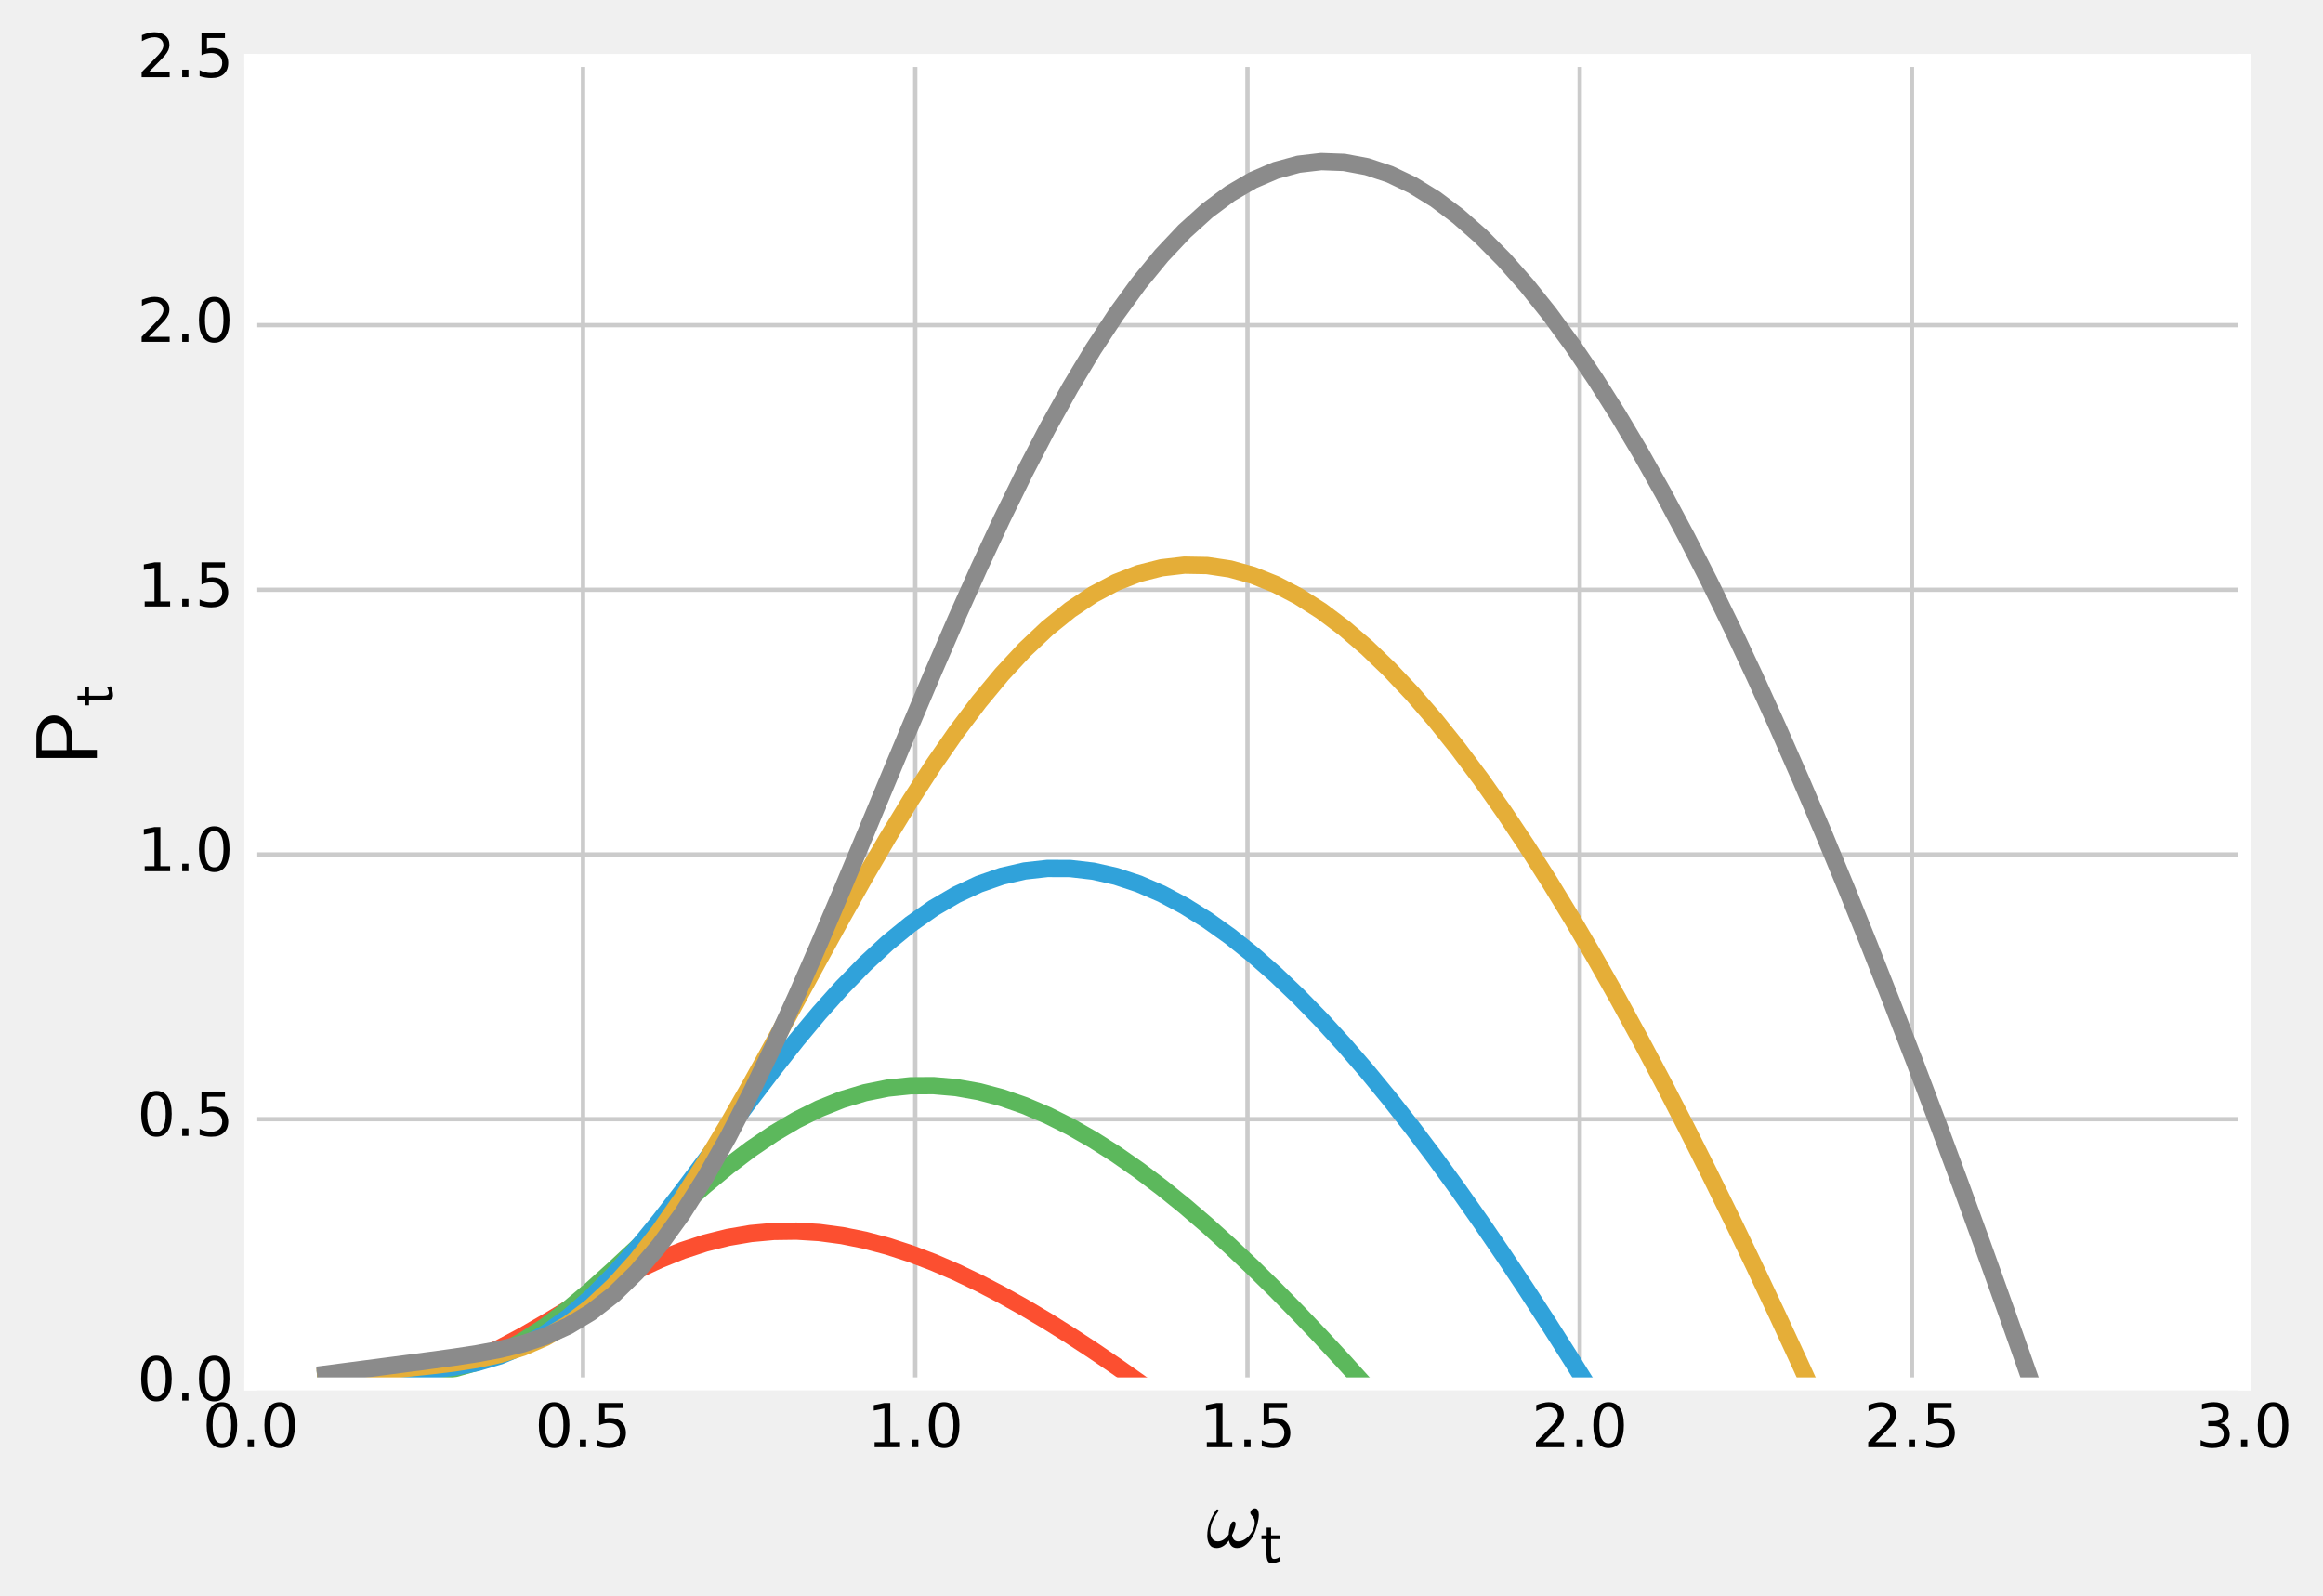
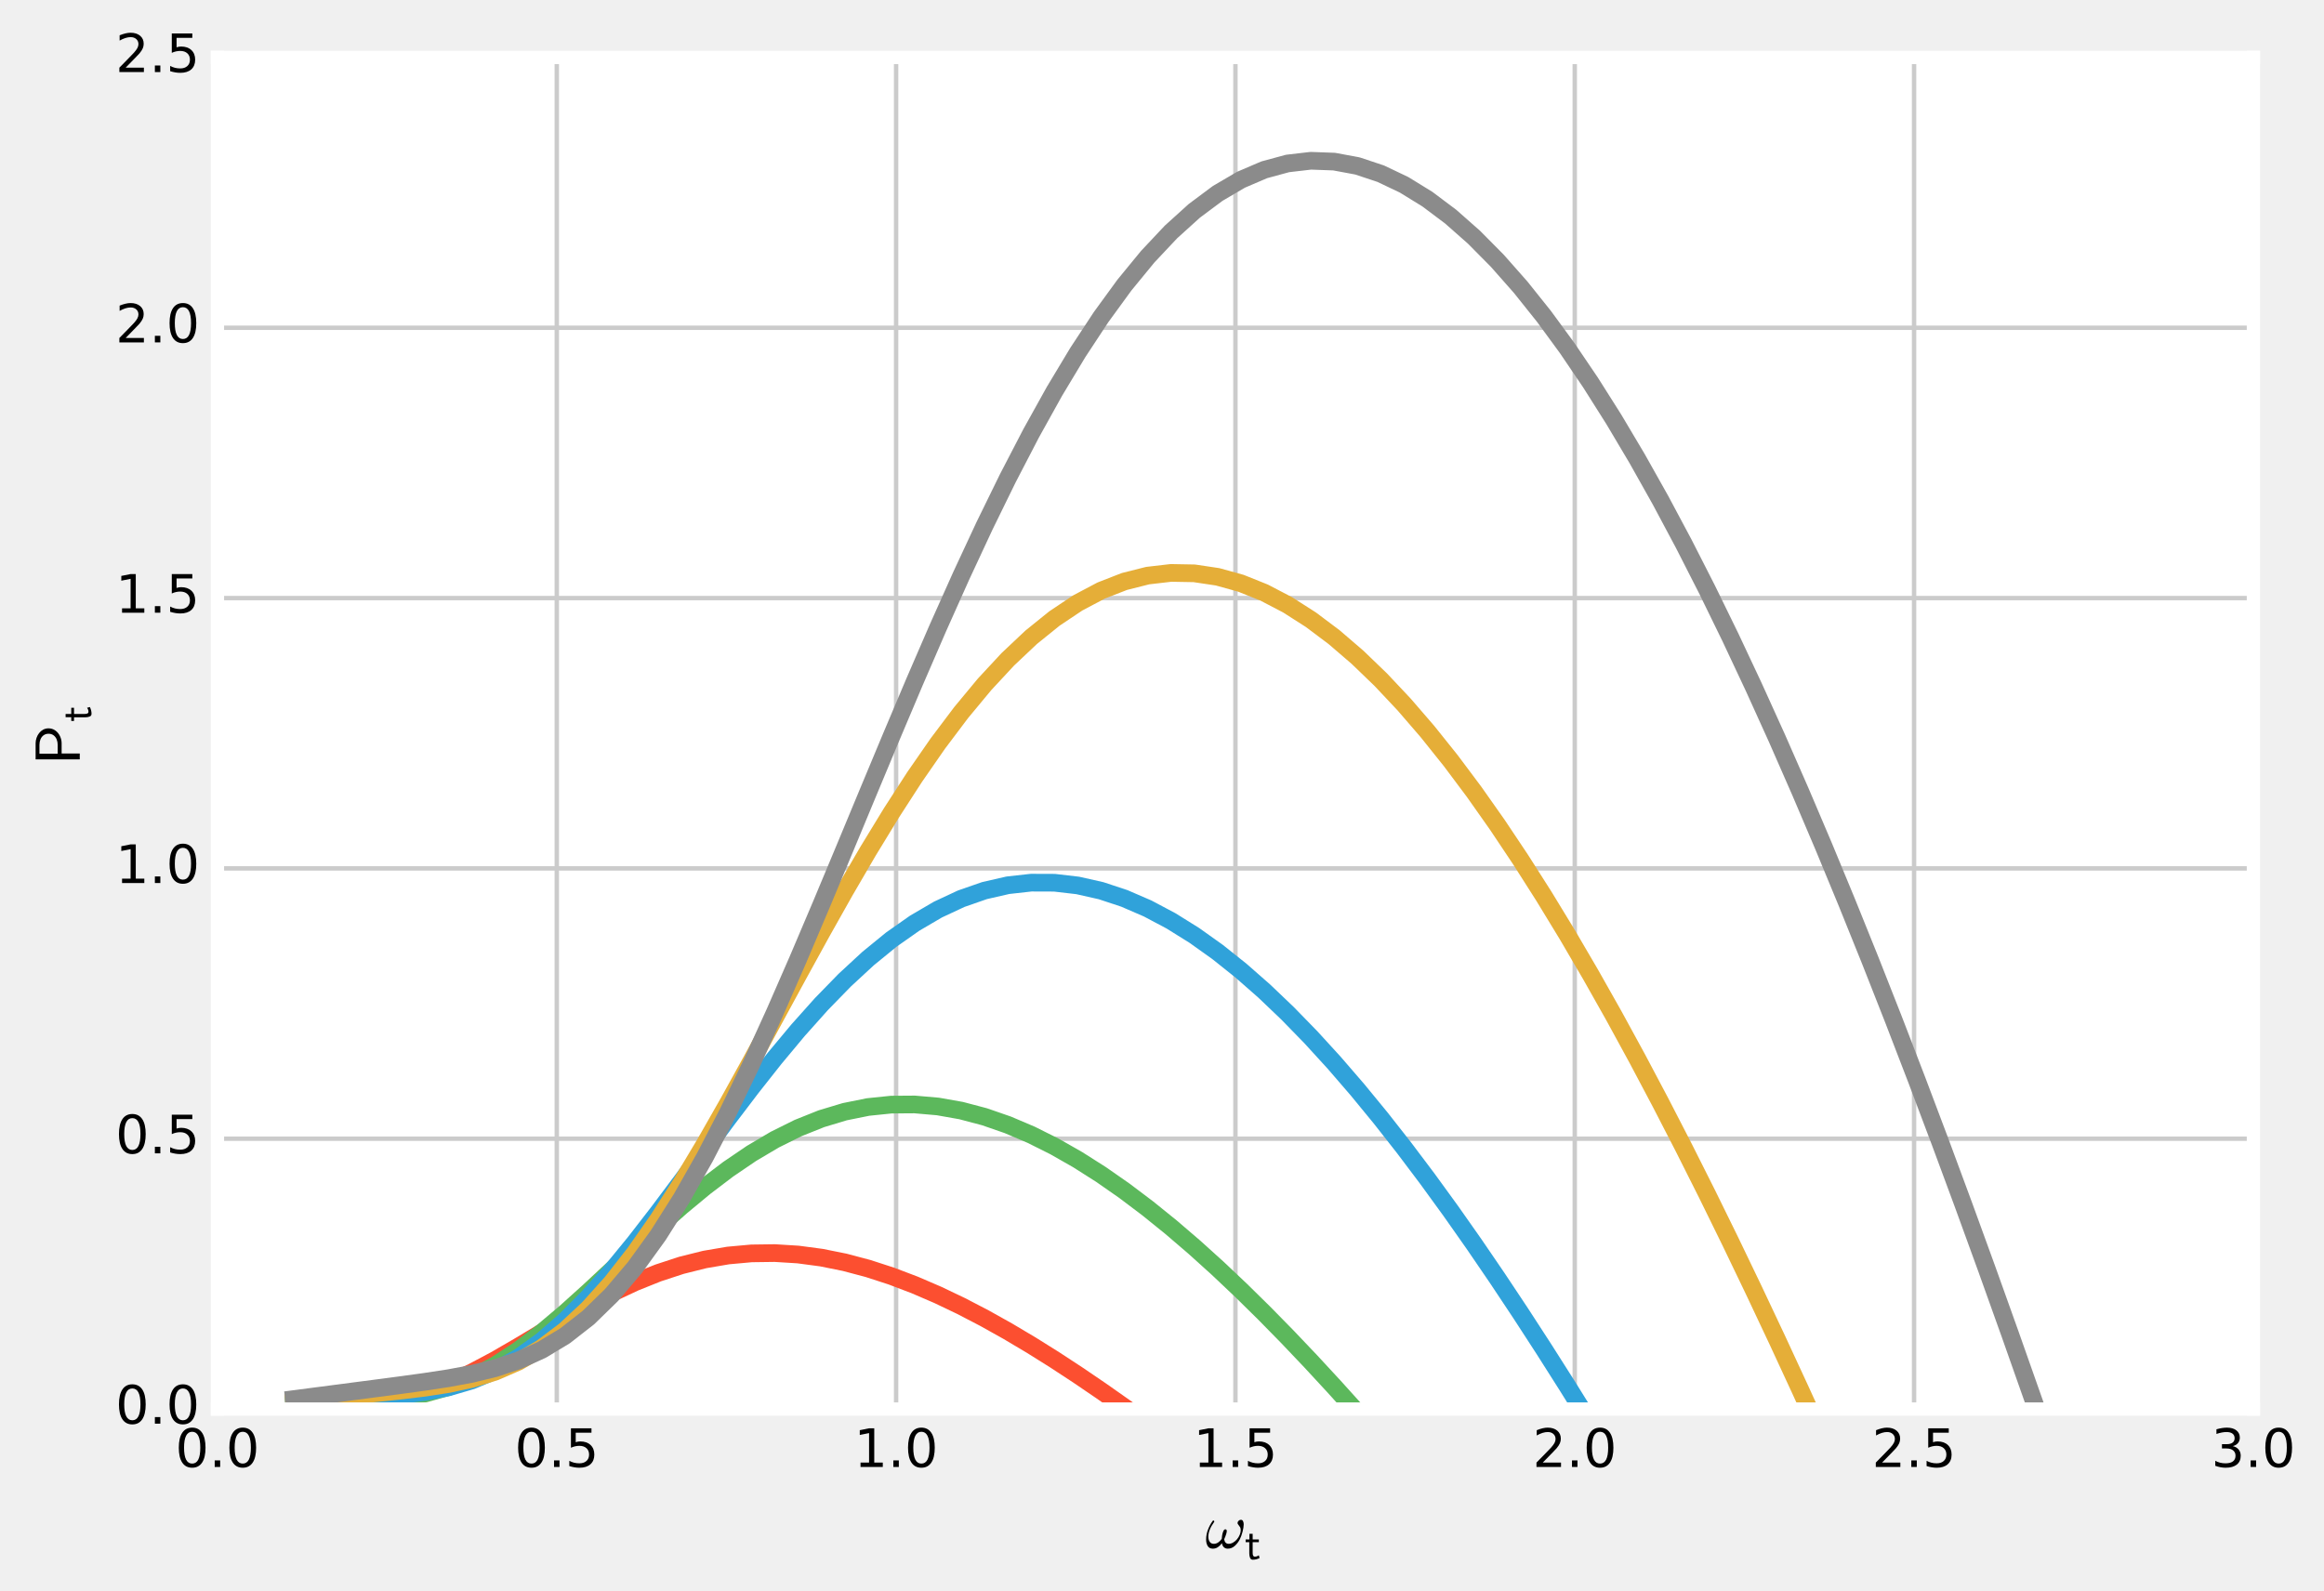
- <svg xmlns="http://www.w3.org/2000/svg" xmlns:xlink="http://www.w3.org/1999/xlink" height="369pt" version="1.1" viewBox="0 0 537 369" width="537pt">
+ <svg xmlns="http://www.w3.org/2000/svg" xmlns:xlink="http://www.w3.org/1999/xlink" height="360pt" version="1.1" viewBox="0 0 526 360" width="526pt">
  <defs>
    <style type="text/css">
*{stroke-linecap:butt;stroke-linejoin:round;stroke-miterlimit:100000;}
  </style>
  </defs>
  <g id="figure_1">
    <g id="patch_1">
-       <path d="M 0 369.235  L 537.108 369.235  L 537.108 0  L 0 0  z " style="fill:none;opacity:0;" />
+       <path d="M 0 360.757  L 526.762 360.757  L 526.762 -0  L 0 -0  z " style="fill:none;opacity:0;" />
    </g>
    <g id="axes_1">
      <g id="patch_2">
-         <path d="M 57.975 319.975  L 518.775 319.975  L 518.775 13.975  L 57.975 13.975  z " style="fill:#ffffff;" />
+         <path d="M 49.22 319.007  L 510.02 319.007  L 510.02 13.007  L 49.22 13.007  z " style="fill:#ffffff;" />
      </g>
      <g id="matplotlib.axis_1">
        <g id="xtick_1">
          <g id="line2d_1">
-             <path clip-path="url(#pd533883530)" d="M 57.975 319.975  L 57.975 13.975  " style="fill:none;stroke:#cbcbcb;" />
+             <path clip-path="url(#pedac3a4371)" d="M 49.22 319.007  L 49.22 13.007  " style="fill:none;stroke:#cbcbcb;" />
          </g>
          <g id="line2d_2" />
          <g id="line2d_3" />
          <g id="text_1">
            <defs>
              <path d="M 10.688 12.406  L 21 12.406  L 21 0  L 10.688 0  z " id="BitstreamVeraSans-Roman-2e" />
              <path d="M 31.781 66.406  Q 24.172 66.406 20.328 58.906  Q 16.5 51.422 16.5 36.375  Q 16.5 21.391 20.328 13.891  Q 24.172 6.391 31.781 6.391  Q 39.453 6.391 43.281 13.891  Q 47.125 21.391 47.125 36.375  Q 47.125 51.422 43.281 58.906  Q 39.453 66.406 31.781 66.406  M 31.781 74.219  Q 44.047 74.219 50.516 64.516  Q 56.984 54.828 56.984 36.375  Q 56.984 17.969 50.516 8.266  Q 44.047 -1.422 31.781 -1.422  Q 19.531 -1.422 13.062 8.266  Q 6.594 17.969 6.594 36.375  Q 6.594 54.828 13.062 64.516  Q 19.531 74.219 31.781 74.219  " id="BitstreamVeraSans-Roman-30" />
            </defs>
-             <g transform="translate(46.84329 334.6125)scale(0.14 -0.14)">
+             <g transform="translate(39.67838 332.125)scale(0.12 -0.12)">
              <use xlink:href="#BitstreamVeraSans-Roman-30" />
              <use x="63.623" xlink:href="#BitstreamVeraSans-Roman-2e" />
              <use x="95.41" xlink:href="#BitstreamVeraSans-Roman-30" />
            </g>
          </g>
        </g>
        <g id="xtick_2">
          <g id="line2d_4">
-             <path clip-path="url(#pd533883530)" d="M 134.775 319.975  L 134.775 13.975  " style="fill:none;stroke:#cbcbcb;" />
+             <path clip-path="url(#pedac3a4371)" d="M 126.02 319.007  L 126.02 13.007  " style="fill:none;stroke:#cbcbcb;" />
          </g>
          <g id="line2d_5" />
          <g id="line2d_6" />
          <g id="text_2">
            <defs>
              <path d="M 10.797 72.906  L 49.516 72.906  L 49.516 64.594  L 19.828 64.594  L 19.828 46.734  Q 21.969 47.469 24.109 47.828  Q 26.266 48.188 28.422 48.188  Q 40.625 48.188 47.75 41.5  Q 54.891 34.812 54.891 23.391  Q 54.891 11.625 47.562 5.094  Q 40.234 -1.422 26.906 -1.422  Q 22.312 -1.422 17.547 -0.641  Q 12.797 0.141 7.719 1.703  L 7.719 11.625  Q 12.109 9.234 16.797 8.062  Q 21.484 6.891 26.703 6.891  Q 35.156 6.891 40.078 11.328  Q 45.016 15.766 45.016 23.391  Q 45.016 31 40.078 35.438  Q 35.156 39.891 26.703 39.891  Q 22.75 39.891 18.812 39.016  Q 14.891 38.141 10.797 36.281  z " id="BitstreamVeraSans-Roman-35" />
            </defs>
-             <g transform="translate(123.6433 334.6125)scale(0.14 -0.14)">
+             <g transform="translate(116.4784 332.125)scale(0.12 -0.12)">
              <use xlink:href="#BitstreamVeraSans-Roman-30" />
              <use x="63.623" xlink:href="#BitstreamVeraSans-Roman-2e" />
              <use x="95.41" xlink:href="#BitstreamVeraSans-Roman-35" />
            </g>
          </g>
        </g>
        <g id="xtick_3">
          <g id="line2d_7">
-             <path clip-path="url(#pd533883530)" d="M 211.575 319.975  L 211.575 13.975  " style="fill:none;stroke:#cbcbcb;" />
+             <path clip-path="url(#pedac3a4371)" d="M 202.82 319.007  L 202.82 13.007  " style="fill:none;stroke:#cbcbcb;" />
          </g>
          <g id="line2d_8" />
          <g id="line2d_9" />
          <g id="text_3">
            <defs>
              <path d="M 12.406 8.297  L 28.516 8.297  L 28.516 63.922  L 10.984 60.406  L 10.984 69.391  L 28.422 72.906  L 38.281 72.906  L 38.281 8.297  L 54.391 8.297  L 54.391 0  L 12.406 0  z " id="BitstreamVeraSans-Roman-31" />
            </defs>
-             <g transform="translate(200.4433 334.6125)scale(0.14 -0.14)">
+             <g transform="translate(193.2784 332.125)scale(0.12 -0.12)">
              <use xlink:href="#BitstreamVeraSans-Roman-31" />
              <use x="63.623" xlink:href="#BitstreamVeraSans-Roman-2e" />
              <use x="95.41" xlink:href="#BitstreamVeraSans-Roman-30" />
            </g>
          </g>
        </g>
        <g id="xtick_4">
          <g id="line2d_10">
-             <path clip-path="url(#pd533883530)" d="M 288.375 319.975  L 288.375 13.975  " style="fill:none;stroke:#cbcbcb;" />
+             <path clip-path="url(#pedac3a4371)" d="M 279.62 319.007  L 279.62 13.007  " style="fill:none;stroke:#cbcbcb;" />
          </g>
          <g id="line2d_11" />
          <g id="line2d_12" />
          <g id="text_4">
-             <g transform="translate(277.2433 334.6125)scale(0.14 -0.14)">
+             <g transform="translate(270.0784 332.125)scale(0.12 -0.12)">
              <use xlink:href="#BitstreamVeraSans-Roman-31" />
              <use x="63.623" xlink:href="#BitstreamVeraSans-Roman-2e" />
              <use x="95.41" xlink:href="#BitstreamVeraSans-Roman-35" />
            </g>
          </g>
        </g>
        <g id="xtick_5">
          <g id="line2d_13">
-             <path clip-path="url(#pd533883530)" d="M 365.175 319.975  L 365.175 13.975  " style="fill:none;stroke:#cbcbcb;" />
+             <path clip-path="url(#pedac3a4371)" d="M 356.42 319.007  L 356.42 13.007  " style="fill:none;stroke:#cbcbcb;" />
          </g>
          <g id="line2d_14" />
          <g id="line2d_15" />
          <g id="text_5">
            <defs>
              <path d="M 19.188 8.297  L 53.609 8.297  L 53.609 0  L 7.328 0  L 7.328 8.297  Q 12.938 14.109 22.625 23.891  Q 32.328 33.688 34.812 36.531  Q 39.547 41.844 41.422 45.531  Q 43.312 49.219 43.312 52.781  Q 43.312 58.594 39.234 62.25  Q 35.156 65.922 28.609 65.922  Q 23.969 65.922 18.812 64.312  Q 13.672 62.703 7.812 59.422  L 7.812 69.391  Q 13.766 71.781 18.938 73  Q 24.125 74.219 28.422 74.219  Q 39.75 74.219 46.484 68.547  Q 53.219 62.891 53.219 53.422  Q 53.219 48.922 51.531 44.891  Q 49.859 40.875 45.406 35.406  Q 44.188 33.984 37.641 27.219  Q 31.109 20.453 19.188 8.297  " id="BitstreamVeraSans-Roman-32" />
            </defs>
-             <g transform="translate(354.0433 334.6125)scale(0.14 -0.14)">
+             <g transform="translate(346.8784 332.125)scale(0.12 -0.12)">
              <use xlink:href="#BitstreamVeraSans-Roman-32" />
              <use x="63.623" xlink:href="#BitstreamVeraSans-Roman-2e" />
              <use x="95.41" xlink:href="#BitstreamVeraSans-Roman-30" />
            </g>
          </g>
        </g>
        <g id="xtick_6">
          <g id="line2d_16">
-             <path clip-path="url(#pd533883530)" d="M 441.975 319.975  L 441.975 13.975  " style="fill:none;stroke:#cbcbcb;" />
+             <path clip-path="url(#pedac3a4371)" d="M 433.22 319.007  L 433.22 13.007  " style="fill:none;stroke:#cbcbcb;" />
          </g>
          <g id="line2d_17" />
          <g id="line2d_18" />
          <g id="text_6">
-             <g transform="translate(430.8433 334.6125)scale(0.14 -0.14)">
+             <g transform="translate(423.6784 332.125)scale(0.12 -0.12)">
              <use xlink:href="#BitstreamVeraSans-Roman-32" />
              <use x="63.623" xlink:href="#BitstreamVeraSans-Roman-2e" />
              <use x="95.41" xlink:href="#BitstreamVeraSans-Roman-35" />
            </g>
          </g>
        </g>
        <g id="xtick_7">
          <g id="line2d_19">
-             <path clip-path="url(#pd533883530)" d="M 518.775 319.975  L 518.775 13.975  " style="fill:none;stroke:#cbcbcb;" />
+             <path clip-path="url(#pedac3a4371)" d="M 510.02 319.007  L 510.02 13.007  " style="fill:none;stroke:#cbcbcb;" />
          </g>
          <g id="line2d_20" />
          <g id="line2d_21" />
          <g id="text_7">
            <defs>
              <path d="M 40.578 39.312  Q 47.656 37.797 51.625 33  Q 55.609 28.219 55.609 21.188  Q 55.609 10.406 48.188 4.484  Q 40.766 -1.422 27.094 -1.422  Q 22.516 -1.422 17.656 -0.516  Q 12.797 0.391 7.625 2.203  L 7.625 11.719  Q 11.719 9.328 16.594 8.109  Q 21.484 6.891 26.812 6.891  Q 36.078 6.891 40.938 10.547  Q 45.797 14.203 45.797 21.188  Q 45.797 27.641 41.281 31.266  Q 36.766 34.906 28.719 34.906  L 20.219 34.906  L 20.219 43.016  L 29.109 43.016  Q 36.375 43.016 40.234 45.922  Q 44.094 48.828 44.094 54.297  Q 44.094 59.906 40.109 62.906  Q 36.141 65.922 28.719 65.922  Q 24.656 65.922 20.016 65.031  Q 15.375 64.156 9.812 62.312  L 9.812 71.094  Q 15.438 72.656 20.344 73.438  Q 25.25 74.219 29.594 74.219  Q 40.828 74.219 47.359 69.109  Q 53.906 64.016 53.906 55.328  Q 53.906 49.266 50.438 45.094  Q 46.969 40.922 40.578 39.312  " id="BitstreamVeraSans-Roman-33" />
            </defs>
-             <g transform="translate(507.6433 334.6125)scale(0.14 -0.14)">
+             <g transform="translate(500.4784 332.125)scale(0.12 -0.12)">
              <use xlink:href="#BitstreamVeraSans-Roman-33" />
              <use x="63.623" xlink:href="#BitstreamVeraSans-Roman-2e" />
              <use x="95.41" xlink:href="#BitstreamVeraSans-Roman-30" />
            </g>
          </g>
        </g>
        <g id="text_8">
          <defs>
+             <path d="M 12.109 -1.125  Q 6.453 -1.125 3.938 3.016  Q 1.422 7.172 1.422 13.188  Q 1.422 17.141 2.125 20.922  Q 2.828 24.703 4.266 28.578  Q 5.719 32.469 7.562 35.859  Q 9.422 39.266 11.719 42.484  Q 12.156 43.109 12.891 43.109  Q 13.531 43.109 13.922 42.719  Q 14.312 42.328 14.312 41.797  Q 14.312 41.266 14.016 40.828  Q 4.891 28.266 4.891 17.672  Q 4.891 13.094 7 9.797  Q 9.125 6.5 13.484 6.5  Q 17.234 6.5 20.438 8.688  Q 23.641 10.891 25.984 14.312  Q 25.984 16.062 26.594 19.766  Q 27.203 23.484 28.484 26.391  Q 29.781 29.297 31.594 29.297  Q 33.891 29.297 33.891 26.609  Q 33.891 25.047 33.219 22.672  Q 32.562 20.312 31.75 18.266  Q 30.953 16.219 29.781 13.625  Q 30.953 6.5 36.922 6.5  Q 40.375 6.5 43.859 8.5  Q 47.359 10.5 50.047 13.75  Q 52.734 17 54.266 20.75  Q 55.812 24.516 55.812 27.875  Q 55.812 30.906 54.859 32.594  Q 53.906 34.281 52.344 36.125  Q 50.781 37.984 50.781 39.109  Q 50.781 41.062 52.438 42.672  Q 54.109 44.281 56 44.281  Q 58.453 44.281 59.469 42.062  Q 60.5 39.844 60.5 37.016  Q 60.5 32.422 58.672 25.438  Q 56.844 18.453 54.5 13.812  Q 51.266 7.516 46.406 3.188  Q 41.547 -1.125 35.5 -1.125  Q 31.641 -1.125 29.266 1.188  Q 26.906 3.516 26.219 7.516  Q 23.438 3.562 19.875 1.219  Q 16.312 -1.125 12.109 -1.125  " id="Cmmi10-21" />
            <path d="M 17.828 -1.125  Q 13.422 -1.125 11.766 3.297  Q 10.109 7.719 10.109 12.984  L 10.109 38.188  L 1.906 38.188  L 1.906 44.391  L 10.406 44.391  L 10.406 57.078  L 17.672 57.078  L 17.672 44.391  L 31.594 44.391  L 31.594 38.188  L 17.672 38.188  L 17.672 14.312  Q 17.672 5.719 22.312 5.719  Q 27.438 5.719 31.5 8.891  L 33.203 2.594  Q 29.438 0.734 25.719 -0.188  Q 22.016 -1.125 17.828 -1.125  " id="Cmss10-74" />
-             <path d="M 12.109 -1.125  Q 6.453 -1.125 3.938 3.016  Q 1.422 7.172 1.422 13.188  Q 1.422 17.141 2.125 20.922  Q 2.828 24.703 4.266 28.578  Q 5.719 32.469 7.562 35.859  Q 9.422 39.266 11.719 42.484  Q 12.156 43.109 12.891 43.109  Q 13.531 43.109 13.922 42.719  Q 14.312 42.328 14.312 41.797  Q 14.312 41.266 14.016 40.828  Q 4.891 28.266 4.891 17.672  Q 4.891 13.094 7 9.797  Q 9.125 6.5 13.484 6.5  Q 17.234 6.5 20.438 8.688  Q 23.641 10.891 25.984 14.312  Q 25.984 16.062 26.594 19.766  Q 27.203 23.484 28.484 26.391  Q 29.781 29.297 31.594 29.297  Q 33.891 29.297 33.891 26.609  Q 33.891 25.047 33.219 22.672  Q 32.562 20.312 31.75 18.266  Q 30.953 16.219 29.781 13.625  Q 30.953 6.5 36.922 6.5  Q 40.375 6.5 43.859 8.5  Q 47.359 10.5 50.047 13.75  Q 52.734 17 54.266 20.75  Q 55.812 24.516 55.812 27.875  Q 55.812 30.906 54.859 32.594  Q 53.906 34.281 52.344 36.125  Q 50.781 37.984 50.781 39.109  Q 50.781 41.062 52.438 42.672  Q 54.109 44.281 56 44.281  Q 58.453 44.281 59.469 42.062  Q 60.5 39.844 60.5 37.016  Q 60.5 32.422 58.672 25.438  Q 56.844 18.453 54.5 13.812  Q 51.266 7.516 46.406 3.188  Q 41.547 -1.125 35.5 -1.125  Q 31.641 -1.125 29.266 1.188  Q 26.906 3.516 26.219 7.516  Q 23.438 3.562 19.875 1.219  Q 16.312 -1.125 12.109 -1.125  " id="Cmmi10-21" />
          </defs>
-           <g transform="translate(278.7995 357.8425)scale(0.2016 -0.2016)">
+           <g transform="translate(272.7803 350.5624)scale(0.144 -0.144)">
            <use transform="translate(0.0 0.71875)" xlink:href="#Cmmi10-21" />
            <use transform="translate(62.20703 -16.98125)scale(0.7)" xlink:href="#Cmss10-74" />
          </g>
        </g>
      </g>
      <g id="matplotlib.axis_2">
        <g id="ytick_1">
          <g id="line2d_22">
-             <path clip-path="url(#pd533883530)" d="M 57.975 319.975  L 518.775 319.975  " style="fill:none;stroke:#cbcbcb;" />
+             <path clip-path="url(#pedac3a4371)" d="M 49.22 319.007  L 510.02 319.007  " style="fill:none;stroke:#cbcbcb;" />
          </g>
          <g id="line2d_23" />
          <g id="line2d_24" />
          <g id="text_9">
-             <g transform="translate(31.7111 323.8378)scale(0.14 -0.14)">
+             <g transform="translate(26.1365 322.3181)scale(0.12 -0.12)">
              <use xlink:href="#BitstreamVeraSans-Roman-30" />
              <use x="63.623" xlink:href="#BitstreamVeraSans-Roman-2e" />
              <use x="95.41" xlink:href="#BitstreamVeraSans-Roman-30" />
            </g>
          </g>
        </g>
        <g id="ytick_2">
          <g id="line2d_25">
-             <path clip-path="url(#pd533883530)" d="M 57.975 258.775  L 518.775 258.775  " style="fill:none;stroke:#cbcbcb;" />
+             <path clip-path="url(#pedac3a4371)" d="M 49.22 257.807  L 510.02 257.807  " style="fill:none;stroke:#cbcbcb;" />
          </g>
          <g id="line2d_26" />
          <g id="line2d_27" />
          <g id="text_10">
-             <g transform="translate(31.7111 262.6378)scale(0.14 -0.14)">
+             <g transform="translate(26.1365 261.1181)scale(0.12 -0.12)">
              <use xlink:href="#BitstreamVeraSans-Roman-30" />
              <use x="63.623" xlink:href="#BitstreamVeraSans-Roman-2e" />
              <use x="95.41" xlink:href="#BitstreamVeraSans-Roman-35" />
            </g>
          </g>
        </g>
        <g id="ytick_3">
          <g id="line2d_28">
-             <path clip-path="url(#pd533883530)" d="M 57.975 197.575  L 518.775 197.575  " style="fill:none;stroke:#cbcbcb;" />
+             <path clip-path="url(#pedac3a4371)" d="M 49.22 196.607  L 510.02 196.607  " style="fill:none;stroke:#cbcbcb;" />
          </g>
          <g id="line2d_29" />
          <g id="line2d_30" />
          <g id="text_11">
-             <g transform="translate(31.7111 201.4378)scale(0.14 -0.14)">
+             <g transform="translate(26.1365 199.9181)scale(0.12 -0.12)">
              <use xlink:href="#BitstreamVeraSans-Roman-31" />
              <use x="63.623" xlink:href="#BitstreamVeraSans-Roman-2e" />
              <use x="95.41" xlink:href="#BitstreamVeraSans-Roman-30" />
            </g>
          </g>
        </g>
        <g id="ytick_4">
          <g id="line2d_31">
-             <path clip-path="url(#pd533883530)" d="M 57.975 136.375  L 518.775 136.375  " style="fill:none;stroke:#cbcbcb;" />
+             <path clip-path="url(#pedac3a4371)" d="M 49.22 135.407  L 510.02 135.407  " style="fill:none;stroke:#cbcbcb;" />
          </g>
          <g id="line2d_32" />
          <g id="line2d_33" />
          <g id="text_12">
-             <g transform="translate(31.7111 140.2378)scale(0.14 -0.14)">
+             <g transform="translate(26.1365 138.7181)scale(0.12 -0.12)">
              <use xlink:href="#BitstreamVeraSans-Roman-31" />
              <use x="63.623" xlink:href="#BitstreamVeraSans-Roman-2e" />
              <use x="95.41" xlink:href="#BitstreamVeraSans-Roman-35" />
            </g>
          </g>
        </g>
        <g id="ytick_5">
          <g id="line2d_34">
-             <path clip-path="url(#pd533883530)" d="M 57.975 75.175  L 518.775 75.175  " style="fill:none;stroke:#cbcbcb;" />
+             <path clip-path="url(#pedac3a4371)" d="M 49.22 74.207  L 510.02 74.207  " style="fill:none;stroke:#cbcbcb;" />
          </g>
          <g id="line2d_35" />
          <g id="line2d_36" />
          <g id="text_13">
-             <g transform="translate(31.7111 79.03781)scale(0.14 -0.14)">
+             <g transform="translate(26.1365 77.51812)scale(0.12 -0.12)">
              <use xlink:href="#BitstreamVeraSans-Roman-32" />
              <use x="63.623" xlink:href="#BitstreamVeraSans-Roman-2e" />
              <use x="95.41" xlink:href="#BitstreamVeraSans-Roman-30" />
            </g>
          </g>
        </g>
        <g id="ytick_6">
          <g id="line2d_37">
-             <path clip-path="url(#pd533883530)" d="M 57.975 13.975  L 518.775 13.975  " style="fill:none;stroke:#cbcbcb;" />
+             <path clip-path="url(#pedac3a4371)" d="M 49.22 13.007  L 510.02 13.007  " style="fill:none;stroke:#cbcbcb;" />
          </g>
          <g id="line2d_38" />
          <g id="line2d_39" />
          <g id="text_14">
-             <g transform="translate(31.7111 17.83781)scale(0.14 -0.14)">
+             <g transform="translate(26.1365 16.31812)scale(0.12 -0.12)">
              <use xlink:href="#BitstreamVeraSans-Roman-32" />
              <use x="63.623" xlink:href="#BitstreamVeraSans-Roman-2e" />
              <use x="95.41" xlink:href="#BitstreamVeraSans-Roman-35" />
            </g>
          </g>
        </g>
        <g id="text_15">
          <defs>
            <path d="M 9.422 0  L 9.422 69.391  L 34.719 69.391  Q 39.062 69.391 43.266 67.938  Q 47.469 66.5 50.828 63.844  Q 54.203 61.188 56.203 57.422  Q 58.203 53.656 58.203 49.125  Q 58.203 43.109 54.812 38.391  Q 51.422 33.688 45.969 31.094  Q 40.531 28.516 34.719 28.516  L 18.703 28.516  L 18.703 0  z M 18.406 34.719  L 32.328 34.719  Q 36.922 34.719 40.875 36.328  Q 44.828 37.938 47.266 41.203  Q 49.703 44.484 49.703 49.125  Q 49.703 53.656 47.266 56.922  Q 44.828 60.203 40.844 61.781  Q 36.859 63.375 32.328 63.375  L 18.406 63.375  z " id="Cmss10-50" />
          </defs>
-           <g transform="translate(22.51845 177.1555)rotate(-90.0)scale(0.2016 -0.2016)">
+           <g transform="translate(18.14175 173.2789)rotate(-90.0)scale(0.144 -0.144)">
            <use transform="translate(0.0 0.609375)" xlink:href="#Cmss10-50" />
            <use transform="translate(68.46461 -17.09063)scale(0.7)" xlink:href="#Cmss10-74" />
          </g>
        </g>
      </g>
      <g id="line2d_40">
-         <path clip-path="url(#pd533883530)" d="M 73.335 319.474  L 78.611 319.301  L 83.886 319.112  L 89.161 318.836  L 94.436 318.332  L 99.711 317.439  L 104.986 316.043  L 110.262 314.111  L 115.537 311.691  L 120.812 308.887  L 126.087 305.833  L 131.362 302.669  L 136.637 299.527  L 141.912 296.522  L 147.188 293.747  L 152.463 291.275  L 157.738 289.158  L 163.013 287.431  L 168.288 286.114  L 173.563 285.217  L 178.839 284.737  L 184.114 284.666  L 189.389 284.992  L 194.664 285.695  L 199.939 286.757  L 205.214 288.156  L 210.489 289.868  L 215.765 291.873  L 221.04 294.146  L 226.315 296.666  L 231.59 299.411  L 236.865 302.362  L 242.14 305.498  L 247.415 308.802  L 252.691 312.257  L 257.966 315.846  L 263.241 319.554  L 268.516 323.368  L 273.791 327.274  L 279.066 331.26  L 284.342 335.317  L 289.617 339.432  L 294.892 343.598  L 300.167 347.805  L 305.442 352.046  L 310.717 356.313  L 315.992 360.6  L 321.268 364.9  L 326.543 369.209  L 327.798 370.235  " style="fill:none;stroke:#fc4f30;stroke-width:4.0;" />
+         <path clip-path="url(#pedac3a4371)" d="M 64.58 318.506  L 69.855 318.333  L 75.131 318.144  L 80.406 317.868  L 85.681 317.364  L 90.956 316.471  L 96.231 315.075  L 101.506 313.143  L 106.781 310.723  L 112.057 307.919  L 117.332 304.865  L 122.607 301.701  L 127.882 298.559  L 133.157 295.554  L 138.432 292.779  L 143.708 290.307  L 148.983 288.19  L 154.258 286.463  L 159.533 285.147  L 164.808 284.249  L 170.083 283.769  L 175.358 283.698  L 180.634 284.024  L 185.909 284.727  L 191.184 285.789  L 196.459 287.188  L 201.734 288.901  L 207.009 290.905  L 212.284 293.178  L 217.56 295.698  L 222.835 298.443  L 228.11 301.394  L 233.385 304.53  L 238.66 307.834  L 243.935 311.289  L 249.211 314.878  L 254.486 318.586  L 259.761 322.4  L 265.036 326.306  L 270.311 330.293  L 275.586 334.349  L 280.861 338.465  L 286.137 342.63  L 291.412 346.837  L 296.687 351.078  L 301.962 355.345  L 307.237 359.632  L 309.844 361.757  " style="fill:none;stroke:#fc4f30;stroke-width:4.0;" />
      </g>
      <g id="line2d_41">
-         <path clip-path="url(#pd533883530)" d="M 73.335 319.193  L 78.611 318.924  L 83.886 318.653  L 89.161 318.363  L 94.436 317.991  L 99.711 317.412  L 104.986 316.461  L 110.262 314.983  L 115.537 312.871  L 120.812 310.085  L 126.087 306.654  L 131.362 302.659  L 136.637 298.218  L 141.912 293.466  L 147.188 288.546  L 152.463 283.593  L 157.738 278.731  L 163.013 274.069  L 168.288 269.697  L 173.563 265.689  L 178.839 262.105  L 184.114 258.985  L 189.389 256.36  L 194.664 254.25  L 199.939 252.662  L 205.214 251.598  L 210.489 251.053  L 215.765 251.018  L 221.04 251.476  L 226.315 252.412  L 231.59 253.806  L 236.865 255.637  L 242.14 257.882  L 247.415 260.52  L 252.691 263.527  L 257.966 266.881  L 263.241 270.559  L 268.516 274.54  L 273.791 278.802  L 279.066 283.326  L 284.342 288.091  L 289.617 293.078  L 294.892 298.27  L 300.167 303.65  L 305.442 309.201  L 310.717 314.908  L 315.992 320.757  L 321.268 326.734  L 326.543 332.827  L 331.818 339.023  L 337.093 345.311  L 342.368 351.68  L 347.643 358.121  L 352.919 364.624  L 357.433 370.235  " style="fill:none;stroke:#5cb85c;stroke-width:4.0;" />
+         <path clip-path="url(#pedac3a4371)" d="M 64.58 318.225  L 69.855 317.956  L 75.131 317.686  L 80.406 317.396  L 85.681 317.023  L 90.956 316.444  L 96.231 315.493  L 101.506 314.015  L 106.781 311.903  L 112.057 309.117  L 117.332 305.686  L 122.607 301.691  L 127.882 297.25  L 133.157 292.498  L 138.432 287.578  L 143.708 282.625  L 148.983 277.763  L 154.258 273.101  L 159.533 268.729  L 164.808 264.722  L 170.083 261.137  L 175.358 258.017  L 180.634 255.393  L 185.909 253.282  L 191.184 251.694  L 196.459 250.63  L 201.734 250.086  L 207.009 250.05  L 212.284 250.508  L 217.56 251.444  L 222.835 252.838  L 228.11 254.669  L 233.385 256.914  L 238.66 259.552  L 243.935 262.559  L 249.211 265.913  L 254.486 269.591  L 259.761 273.572  L 265.036 277.835  L 270.311 282.358  L 275.586 287.123  L 280.861 292.11  L 286.137 297.302  L 291.412 302.682  L 296.687 308.233  L 301.962 313.94  L 307.237 319.789  L 312.512 325.767  L 317.788 331.859  L 323.063 338.055  L 328.338 344.343  L 333.613 350.712  L 338.888 357.153  L 342.623 361.757  " style="fill:none;stroke:#5cb85c;stroke-width:4.0;" />
      </g>
      <g id="line2d_42">
-         <path clip-path="url(#pd533883530)" d="M 73.335 318.849  L 78.611 318.462  L 83.886 318.075  L 89.161 317.685  L 94.436 317.272  L 99.711 316.779  L 104.986 316.094  L 110.262 315.062  L 115.537 313.514  L 120.812 311.304  L 126.087 308.328  L 131.362 304.545  L 136.637 299.966  L 141.912 294.655  L 147.188 288.712  L 152.463 282.261  L 157.738 275.441  L 163.013 268.392  L 168.288 261.254  L 173.563 254.155  L 178.839 247.214  L 184.114 240.534  L 189.389 234.205  L 194.664 228.301  L 199.939 222.885  L 205.214 218.005  L 210.489 213.697  L 215.765 209.989  L 221.04 206.898  L 226.315 204.434  L 231.59 202.599  L 236.865 201.391  L 242.14 200.803  L 247.415 200.822  L 252.691 201.435  L 257.966 202.624  L 263.241 204.37  L 268.516 206.653  L 273.791 209.45  L 279.066 212.741  L 284.342 216.502  L 289.617 220.71  L 294.892 225.343  L 300.167 230.379  L 305.442 235.794  L 310.717 241.568  L 315.992 247.68  L 321.268 254.108  L 326.543 260.833  L 331.818 267.837  L 337.093 275.099  L 342.368 282.604  L 347.643 290.333  L 352.919 298.271  L 358.194 306.402  L 363.469 314.711  L 368.744 323.185  L 374.019 331.809  L 379.294 340.572  L 384.569 349.46  L 389.845 358.464  L 395.12 367.571  L 396.647 370.235  " style="fill:none;stroke:#30a2da;stroke-width:4.0;" />
+         <path clip-path="url(#pedac3a4371)" d="M 64.58 317.881  L 69.855 317.494  L 75.131 317.107  L 80.406 316.717  L 85.681 316.304  L 90.956 315.811  L 96.231 315.126  L 101.506 314.094  L 106.781 312.546  L 112.057 310.336  L 117.332 307.361  L 122.607 303.577  L 127.882 298.999  L 133.157 293.688  L 138.432 287.744  L 143.708 281.293  L 148.983 274.473  L 154.258 267.424  L 159.533 260.286  L 164.808 253.187  L 170.083 246.246  L 175.358 239.566  L 180.634 233.237  L 185.909 227.333  L 191.184 221.917  L 196.459 217.037  L 201.734 212.729  L 207.009 209.021  L 212.284 205.93  L 217.56 203.466  L 222.835 201.631  L 228.11 200.424  L 233.385 199.835  L 238.66 199.854  L 243.935 200.467  L 249.211 201.656  L 254.486 203.402  L 259.761 205.685  L 265.036 208.483  L 270.311 211.773  L 275.586 215.534  L 280.861 219.742  L 286.137 224.376  L 291.412 229.411  L 296.687 234.827  L 301.962 240.601  L 307.237 246.712  L 312.512 253.14  L 317.788 259.866  L 323.063 266.869  L 328.338 274.132  L 333.613 281.636  L 338.888 289.365  L 344.163 297.303  L 349.438 305.434  L 354.714 313.743  L 359.989 322.217  L 365.264 330.841  L 370.539 339.604  L 375.814 348.492  L 381.089 357.496  L 383.558 361.757  " style="fill:none;stroke:#30a2da;stroke-width:4.0;" />
      </g>
      <g id="line2d_43">
-         <path clip-path="url(#pd533883530)" d="M 73.335 318.442  L 78.611 317.916  L 83.886 317.389  L 89.161 316.862  L 94.436 316.33  L 99.711 315.773  L 104.986 315.135  L 110.262 314.316  L 115.537 313.173  L 120.812 311.537  L 126.087 309.244  L 131.362 306.153  L 136.637 302.168  L 141.912 297.241  L 147.188 291.375  L 152.463 284.617  L 157.738 277.05  L 163.013 268.786  L 168.288 259.954  L 173.563 250.692  L 178.839 241.144  L 184.114 231.447  L 189.389 221.736  L 194.664 212.133  L 199.939 202.753  L 205.214 193.695  L 210.489 185.048  L 215.765 176.888  L 221.04 169.278  L 226.315 162.272  L 231.59 155.912  L 236.865 150.231  L 242.14 145.253  L 247.415 140.996  L 252.691 137.469  L 257.966 134.677  L 263.241 132.618  L 268.516 131.288  L 273.791 130.676  L 279.066 130.772  L 284.342 131.559  L 289.617 133.021  L 294.892 135.14  L 300.167 137.895  L 305.442 141.265  L 310.717 145.228  L 315.992 149.762  L 321.268 154.845  L 326.543 160.453  L 331.818 166.564  L 337.093 173.155  L 342.368 180.204  L 347.643 187.688  L 352.919 195.588  L 358.194 203.88  L 363.469 212.545  L 368.744 221.563  L 374.019 230.914  L 379.294 240.58  L 384.569 250.542  L 389.845 260.784  L 395.12 271.287  L 400.395 282.036  L 405.67 293.015  L 410.945 304.209  L 416.22 315.604  L 421.495 327.186  L 426.771 338.941  L 432.046 350.858  L 437.321 362.923  L 440.482 370.235  " style="fill:none;stroke:#e5ae38;stroke-width:4.0;" />
+         <path clip-path="url(#pedac3a4371)" d="M 64.58 317.474  L 69.855 316.948  L 75.131 316.421  L 80.406 315.894  L 85.681 315.362  L 90.956 314.805  L 96.231 314.167  L 101.506 313.348  L 106.781 312.205  L 112.057 310.569  L 117.332 308.276  L 122.607 305.186  L 127.882 301.201  L 133.157 296.274  L 138.432 290.407  L 143.708 283.649  L 148.983 276.082  L 154.258 267.818  L 159.533 258.986  L 164.808 249.724  L 170.083 240.176  L 175.358 230.479  L 180.634 220.768  L 185.909 211.166  L 191.184 201.785  L 196.459 192.727  L 201.734 184.08  L 207.009 175.92  L 212.284 168.31  L 217.56 161.304  L 222.835 154.944  L 228.11 149.263  L 233.385 144.286  L 238.66 140.028  L 243.935 136.502  L 249.211 133.709  L 254.486 131.65  L 259.761 130.32  L 265.036 129.708  L 270.311 129.804  L 275.586 130.591  L 280.861 132.053  L 286.137 134.172  L 291.412 136.927  L 296.687 140.297  L 301.962 144.26  L 307.237 148.794  L 312.512 153.877  L 317.788 159.485  L 323.063 165.596  L 328.338 172.187  L 333.613 179.236  L 338.888 186.721  L 344.163 194.62  L 349.438 202.912  L 354.714 211.577  L 359.989 220.595  L 365.264 229.946  L 370.539 239.612  L 375.814 249.575  L 381.089 259.816  L 386.364 270.319  L 391.64 281.068  L 396.915 292.047  L 402.19 303.241  L 407.465 314.636  L 412.74 326.218  L 418.015 337.973  L 423.291 349.89  L 428.479 361.757  " style="fill:none;stroke:#e5ae38;stroke-width:4.0;" />
      </g>
      <g id="line2d_44">
-         <path clip-path="url(#pd533883530)" d="M 73.335 317.973  L 78.611 317.285  L 83.886 316.598  L 89.161 315.91  L 94.436 315.221  L 99.711 314.526  L 104.986 313.801  L 110.262 312.995  L 115.537 312.017  L 120.812 310.732  L 126.087 308.98  L 131.362 306.59  L 136.637 303.403  L 141.912 299.285  L 147.188 294.143  L 152.463 287.927  L 157.738 280.63  L 163.013 272.288  L 168.288 262.97  L 173.563 252.773  L 178.839 241.816  L 184.114 230.231  L 189.389 218.157  L 194.664 205.736  L 199.939 193.109  L 205.214 180.411  L 210.489 167.77  L 215.765 155.306  L 221.04 143.126  L 226.315 131.33  L 231.59 120.005  L 236.865 109.227  L 242.14 99.062  L 247.415 89.567  L 252.691 80.788  L 257.966 72.763  L 263.241 65.523  L 268.516 59.09  L 273.791 53.481  L 279.066 48.705  L 284.342 44.769  L 289.617 41.672  L 294.892 39.411  L 300.167 37.978  L 305.442 37.364  L 310.717 37.556  L 315.992 38.539  L 321.268 40.295  L 326.543 42.807  L 331.818 46.054  L 337.093 50.017  L 342.368 54.672  L 347.643 60  L 352.919 65.976  L 358.194 72.578  L 363.469 79.785  L 368.744 87.572  L 374.019 95.917  L 379.294 104.797  L 384.569 114.192  L 389.845 124.078  L 395.12 134.434  L 400.395 145.239  L 405.67 156.473  L 410.945 168.116  L 416.22 180.147  L 421.495 192.549  L 426.771 205.302  L 432.046 218.388  L 437.321 231.79  L 442.596 245.492  L 447.871 259.476  L 453.146 273.728  L 458.422 288.232  L 463.697 302.973  L 468.972 317.937  L 474.247 333.111  L 479.522 348.481  L 484.797 364.035  L 486.877 370.235  " style="fill:none;stroke:#8b8b8b;stroke-width:4.0;" />
+         <path clip-path="url(#pedac3a4371)" d="M 64.58 317.005  L 69.855 316.317  L 75.131 315.63  L 80.406 314.942  L 85.681 314.254  L 90.956 313.558  L 96.231 312.833  L 101.506 312.028  L 106.781 311.049  L 112.057 309.764  L 117.332 308.012  L 122.607 305.622  L 127.882 302.435  L 133.157 298.318  L 138.432 293.176  L 143.708 286.959  L 148.983 279.662  L 154.258 271.32  L 159.533 262.002  L 164.808 251.805  L 170.083 240.849  L 175.358 229.263  L 180.634 217.189  L 185.909 204.769  L 191.184 192.141  L 196.459 179.443  L 201.734 166.802  L 207.009 154.338  L 212.284 142.158  L 217.56 130.362  L 222.835 119.037  L 228.11 108.259  L 233.385 98.094  L 238.66 88.599  L 243.935 79.82  L 249.211 71.796  L 254.486 64.555  L 259.761 58.123  L 265.036 52.513  L 270.311 47.738  L 275.586 43.801  L 280.861 40.704  L 286.137 38.443  L 291.412 37.011  L 296.687 36.397  L 301.962 36.589  L 307.237 37.571  L 312.512 39.327  L 317.788 41.839  L 323.063 45.087  L 328.338 49.049  L 333.613 53.705  L 338.888 59.032  L 344.163 65.008  L 349.438 71.611  L 354.714 78.817  L 359.989 86.604  L 365.264 94.949  L 370.539 103.83  L 375.814 113.224  L 381.089 123.11  L 386.364 133.466  L 391.64 144.272  L 396.915 155.506  L 402.19 167.148  L 407.465 179.18  L 412.74 191.581  L 418.015 204.334  L 423.291 217.42  L 428.566 230.822  L 433.841 244.524  L 439.116 258.509  L 444.391 272.76  L 449.666 287.264  L 454.941 302.005  L 460.217 316.969  L 465.492 332.143  L 470.767 347.513  L 475.598 361.757  " style="fill:none;stroke:#8b8b8b;stroke-width:4.0;" />
      </g>
      <g id="patch_3">
-         <path d="M 518.775 319.975  L 518.775 13.975  " style="fill:none;stroke:#ffffff;stroke-linecap:square;stroke-linejoin:miter;stroke-width:3.0;" />
+         <path d="M 49.22 319.007  L 49.22 13.007  " style="fill:none;stroke:#ffffff;stroke-linecap:square;stroke-linejoin:miter;stroke-width:3.0;" />
      </g>
      <g id="patch_4">
-         <path d="M 57.975 13.975  L 518.775 13.975  " style="fill:none;stroke:#ffffff;stroke-linecap:square;stroke-linejoin:miter;stroke-width:3.0;" />
+         <path d="M 49.22 13.007  L 510.02 13.007  " style="fill:none;stroke:#ffffff;stroke-linecap:square;stroke-linejoin:miter;stroke-width:3.0;" />
      </g>
      <g id="patch_5">
-         <path d="M 57.975 319.975  L 57.975 13.975  " style="fill:none;stroke:#ffffff;stroke-linecap:square;stroke-linejoin:miter;stroke-width:3.0;" />
+         <path d="M 49.22 319.007  L 510.02 319.007  " style="fill:none;stroke:#ffffff;stroke-linecap:square;stroke-linejoin:miter;stroke-width:3.0;" />
      </g>
      <g id="patch_6">
-         <path d="M 57.975 319.975  L 518.775 319.975  " style="fill:none;stroke:#ffffff;stroke-linecap:square;stroke-linejoin:miter;stroke-width:3.0;" />
+         <path d="M 510.02 319.007  L 510.02 13.007  " style="fill:none;stroke:#ffffff;stroke-linecap:square;stroke-linejoin:miter;stroke-width:3.0;" />
      </g>
    </g>
  </g>
  <defs>
-     <clipPath id="pd533883530">
-       <rect height="306.0" width="460.8" x="57.975" y="13.975" />
+     <clipPath id="pedac3a4371">
+       <rect height="306.0" width="460.8" x="49.22" y="13.007" />
    </clipPath>
  </defs>
</svg>
